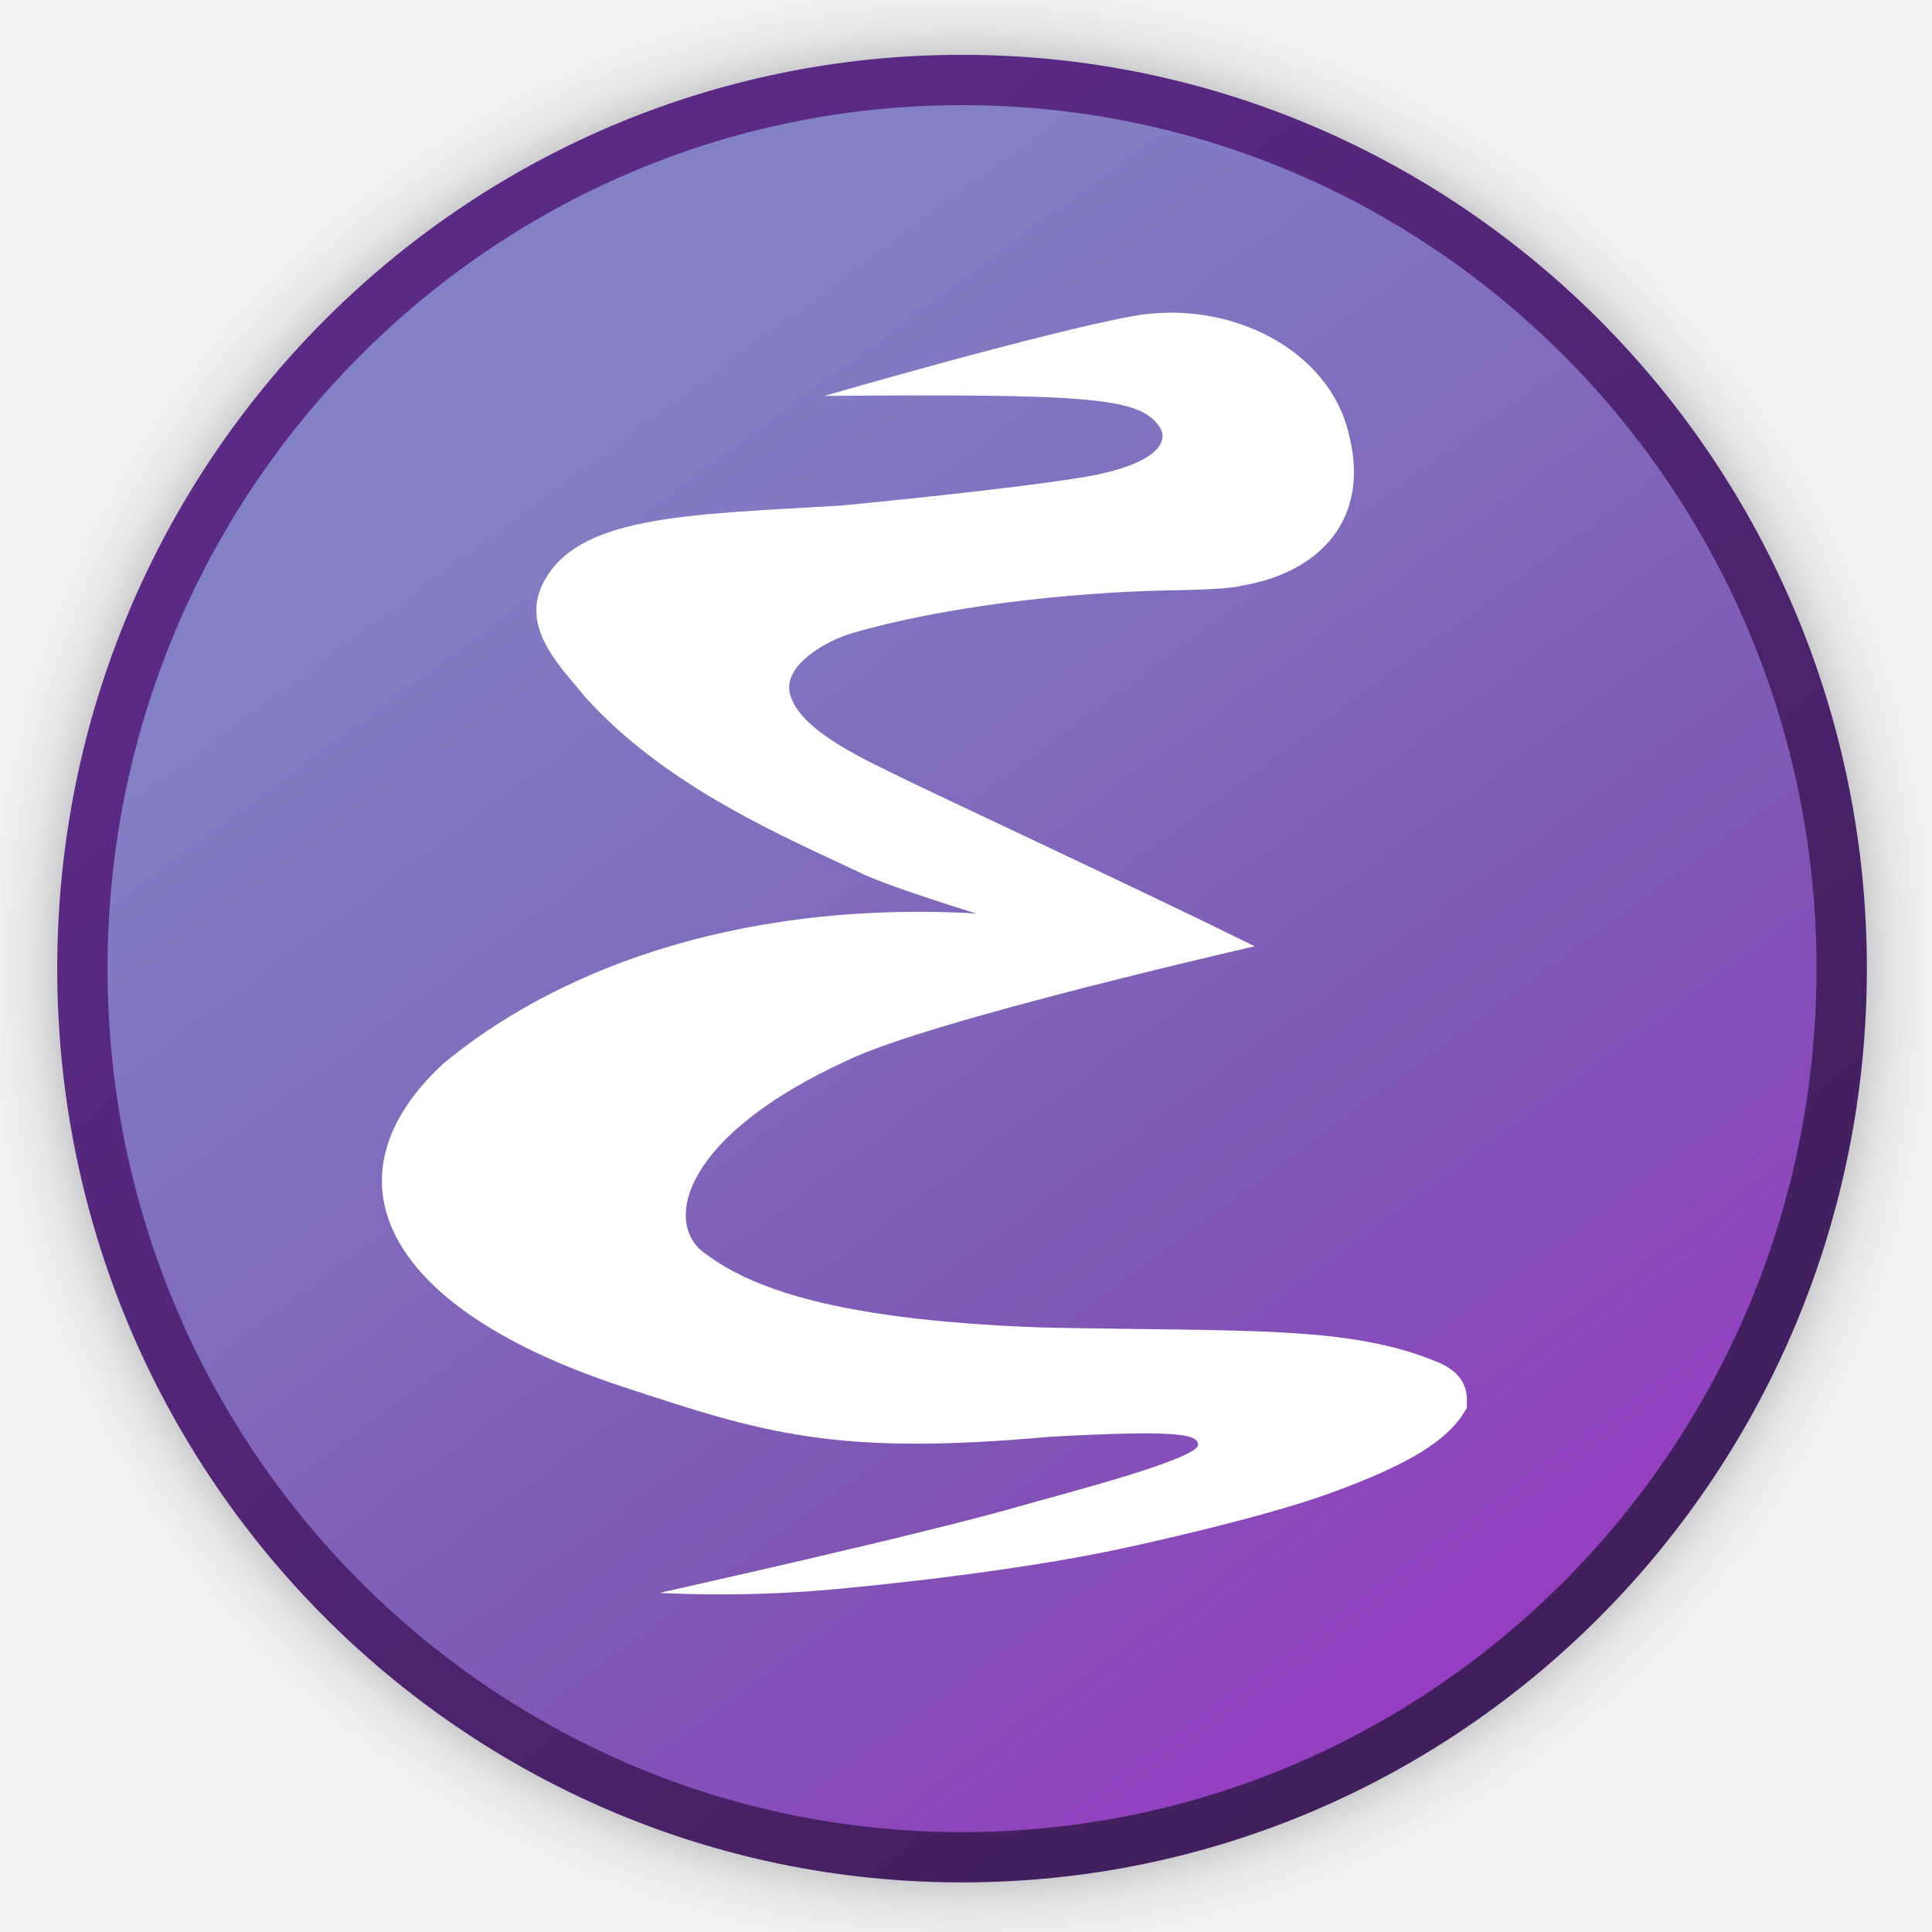
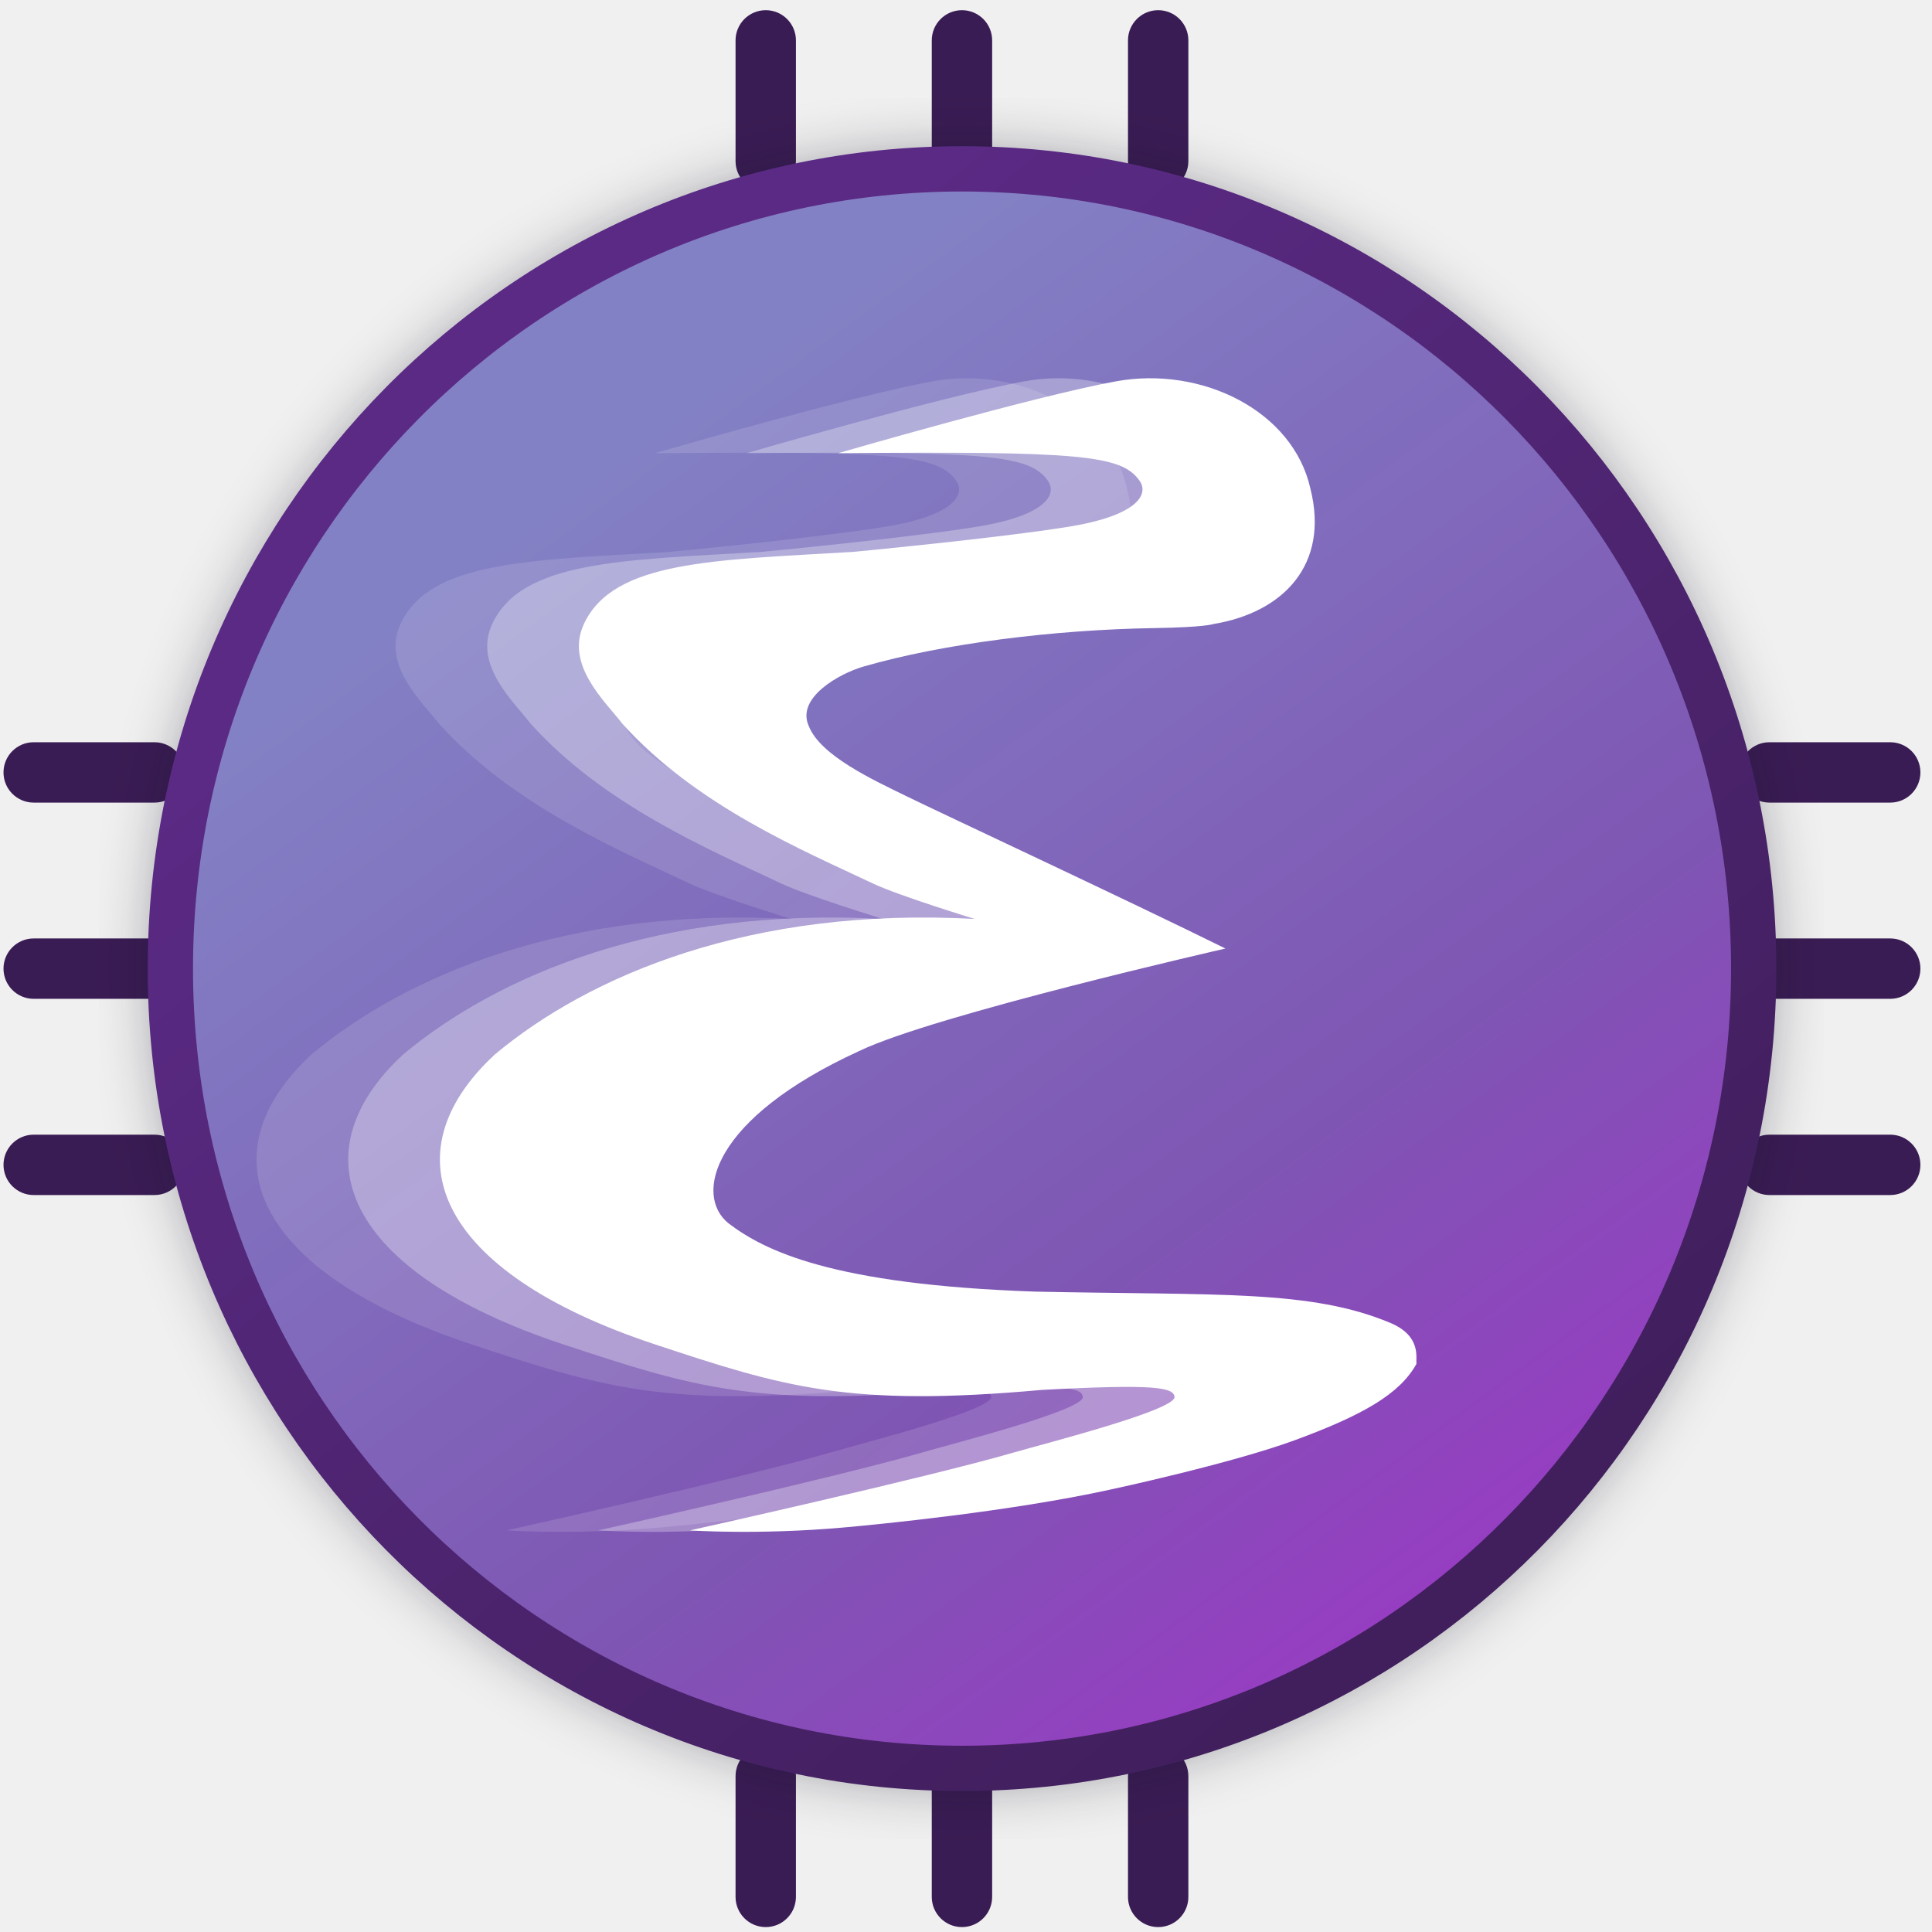
- <svg xmlns="http://www.w3.org/2000/svg" xmlns:xlink="http://www.w3.org/1999/xlink" xml:space="preserve" id="svg4768" viewBox="0.171 0.201 512 512" height="48" width="48" version="1.0">
-   <defs id="defs4770">
+ <svg xmlns="http://www.w3.org/2000/svg" xmlns:xlink="http://www.w3.org/1999/xlink" viewBox="0.171 0.201 512 512">
+   <defs>
    <linearGradient id="linearGradient4292">
      <stop id="stop4294" offset="0" style="stop-color:#411f5d;stop-opacity:1" />
      <stop id="stop4296" offset="1" style="stop-color:#5b2a85;stop-opacity:1" />
    </linearGradient>
    <linearGradient id="linearGradient4284">
      <stop offset="0" style="stop-color:#8381c5;stop-opacity:1" id="stop4286" />
      <stop id="stop4290" style="stop-color:#7e55b3;stop-opacity:0.996" offset="0.566" />
      <stop offset="1" style="stop-color:#a52ecb;stop-opacity:0.992" id="stop4288" />
    </linearGradient>
-     <linearGradient id="linearGradient4898">
-       <stop id="stop4278" style="stop-color:#bab8db;stop-opacity:1" offset="0" />
-       <stop id="stop4280" style="stop-color:#5955a9;stop-opacity:0.992" offset="1" />
-     </linearGradient>
-     <linearGradient id="linearGradient3294">
-       <stop offset="0" style="stop-color:#6376e6;stop-opacity:1" id="stop3296" />
-       <stop offset="0.501" style="stop-color:#222989;stop-opacity:1" id="stop3302" />
-       <stop offset="1" style="stop-color:#00003d;stop-opacity:1" id="stop3298" />
-     </linearGradient>
-     <linearGradient id="linearGradient3284">
-       <stop offset="0" style="stop-color:#000000;stop-opacity:1" id="stop3286" />
-       <stop offset="0.848" style="stop-color:#000000;stop-opacity:0.498" id="stop3292" />
-       <stop offset="1" style="stop-color:#000000;stop-opacity:0" id="stop3288" />
-     </linearGradient>
-     <linearGradient id="linearGradient3274">
-       <stop offset="0" style="stop-color:#000000;stop-opacity:1" id="stop3276" />
-       <stop offset="1" style="stop-color:#000000;stop-opacity:0" id="stop3278" />
-     </linearGradient>
-     <linearGradient id="linearGradient3262">
-       <stop offset="0" style="stop-color:#000000;stop-opacity:1" id="stop3264" />
-       <stop offset="1" style="stop-color:#000000;stop-opacity:0" id="stop3266" />
-     </linearGradient>
-     <linearGradient id="linearGradient3242">
-       <stop offset="0" style="stop-color:#282828;stop-opacity:1" id="stop3244" />
-       <stop offset="0.393" style="stop-color:#808080;stop-opacity:1" id="stop3252" />
-       <stop offset="1" style="stop-color:#d9d9d9;stop-opacity:1" id="stop3246" />
-     </linearGradient>
-     <linearGradient id="linearGradient3202">
-       <stop offset="0" style="stop-color:#2b2b2b;stop-opacity:1" id="stop3204" />
-       <stop offset="0.5" style="stop-color:#828383;stop-opacity:1" id="stop3250" />
-       <stop offset="1" style="stop-color:#dadbdb;stop-opacity:1" id="stop3206" />
-     </linearGradient>
-     <linearGradient id="linearGradient4966">
-       <stop offset="0" style="stop-color:#b6b3d8;stop-opacity:1" id="stop4968" />
-       <stop offset="1" style="stop-color:#b6b3d8;stop-opacity:0" id="stop4970" />
-     </linearGradient>
-     <linearGradient id="linearGradient4938">
-       <stop offset="0" style="stop-color:#000000;stop-opacity:1" id="stop4940" />
-       <stop offset="1" style="stop-color:#000000;stop-opacity:0" id="stop4942" />
-     </linearGradient>
-     <linearGradient id="linearGradient4282">
-       <stop offset="0" style="stop-color:#bab8db;stop-opacity:1" id="stop4900" />
-       <stop offset="1" style="stop-color:#5955a9;stop-opacity:0.992" id="stop4902" />
-     </linearGradient>
-     <linearGradient id="linearGradient4876">
-       <stop offset="0" style="stop-color:#d3d2e8;stop-opacity:1" id="stop4878" />
-       <stop offset="1" style="stop-color:#5955a9;stop-opacity:0.992" id="stop4880" />
-     </linearGradient>
-     <radialGradient gradientTransform="matrix(0.6817439,0,0,0.5905355,-3.852371,-28.93527)" gradientUnits="userSpaceOnUse" xlink:href="#linearGradient4898" id="radialGradient4892" fy="-108.969" fx="20.952" r="266.765" cy="-108.969" cx="20.952" />
-     <radialGradient gradientTransform="matrix(1,0,0,0.1854103,0,383.8849)" gradientUnits="userSpaceOnUse" xlink:href="#linearGradient4938" id="radialGradient4944" fy="471.262" fx="233.888" r="170.494" cy="471.262" cx="233.888" />
-     <radialGradient gradientTransform="matrix(1,0,0,0.9121621,0,32.65495)" gradientUnits="userSpaceOnUse" xlink:href="#linearGradient4966" id="radialGradient4972" fy="371.764" fx="299.701" r="76.696" cy="371.764" cx="299.701" />
-     <radialGradient gradientTransform="matrix(0.414705,0.3300575,-0.5059004,0.6356454,346.9531,49.47959)" gradientUnits="userSpaceOnUse" xlink:href="#linearGradient3202" id="radialGradient3210" fy="390.452" fx="289.441" r="17.677" cy="390.452" cx="289.441" />
-     <radialGradient gradientTransform="matrix(0.414705,0.3300575,-0.5059004,0.6356454,448.4101,-65.39807)" gradientUnits="userSpaceOnUse" xlink:href="#linearGradient3202" id="radialGradient3238" fy="382.148" fx="283.507" r="17.677" cy="382.148" cx="283.507" />
-     <radialGradient gradientTransform="matrix(-6.5565014e-2,-5.9721765e-2,1.687102,-1.85217,171.9077,540.5147)" gradientUnits="userSpaceOnUse" xlink:href="#linearGradient3242" id="radialGradient3248" fy="181.19" fx="418.456" r="63.069" cy="181.19" cx="418.456" />
-     <radialGradient gradientTransform="matrix(0.4055116,-3.3440123e-2,0.1034174,4.398869,177.2325,-1191.665)" gradientUnits="userSpaceOnUse" xlink:href="#linearGradient3262" id="radialGradient3268" fy="357.336" fx="354.517" r="33.712" cy="357.336" cx="354.517" />
-     <radialGradient gradientTransform="matrix(-0.1339874,-0.1146812,0.3079048,-0.3597394,444.2359,395.0385)" gradientUnits="userSpaceOnUse" xlink:href="#linearGradient3274" id="radialGradient3280" fy="223.555" fx="510.585" r="132.283" cy="223.555" cx="510.585" />
-     <radialGradient gradientTransform="matrix(-1.249757,1.37983,-9.6289463e-2,-7.2974479e-2,674.3826,-70.59068)" gradientUnits="userSpaceOnUse" xlink:href="#linearGradient3284" id="radialGradient3290" fy="-158.178" fx="284.467" r="110.297" cy="-158.178" cx="284.467" />
-     <radialGradient gradientTransform="matrix(-0.1008165,-8.0872321e-2,1.074531,-1.339525,13.84329,784.7929)" gradientUnits="userSpaceOnUse" xlink:href="#linearGradient3294" id="radialGradient3300" fy="356.623" fx="425.51" r="143.342" cy="356.623" cx="425.51" />
    <filter height="1.088" y="-0.044" width="1.089" x="-0.045" id="filter4350" style="color-interpolation-filters:sRGB">
      <feGaussianBlur id="feGaussianBlur4352" stdDeviation="8.785" />
    </filter>
    <linearGradient y2="300.74" x2="236.614" y1="-161.851" x1="-122.202" spreadMethod="pad" gradientTransform="matrix(0.8738584,0,0,0.8281806,246.0076,250.2814)" gradientUnits="userSpaceOnUse" id="linearGradient4245" xlink:href="#linearGradient4284" />
    <linearGradient y2="66.018" x2="173.945" y1="396.607" x1="447.809" gradientTransform="matrix(0.9868496,0,0,0.9868496,3.034419,2.52504)" gradientUnits="userSpaceOnUse" id="linearGradient4247" xlink:href="#linearGradient4292" />
+     <clipPath id="circ">
+       <path d="m 488.238,256.895 c 0,130.061 -104.369,235.497 -233.115,235.497 -128.746,0 -233.115,-105.435 -233.115,-235.497 0,-130.061 104.369,-235.497 233.115,-235.497 128.746,0 233.115,105.435 233.115,235.497 z" />
+     </clipPath>
  </defs>
-   <rect style="fill:none;display:none" id="rect4772" y="0.201" x="0.171" height="512" width="512" />
-   <g style="display:none" id="g4788">
-     <g style="display:inline" id="g4790" />
+   <g>
+     <rect x="195.1" y="2.9" width="16" height="48" rx="8" fill="#3a1c54" />
+     <rect x="247.1" y="2.9" width="16" height="48" rx="8" fill="#3a1c54" />
+     <rect x="299.1" y="2.9" width="16" height="48" rx="8" fill="#3a1c54" />
+     <rect x="461.1" y="196.9" width="48" height="16" rx="8" fill="#3a1c54" />
+     <rect x="461.1" y="248.9" width="48" height="16" rx="8" fill="#3a1c54" />
+     <rect x="461.1" y="300.9" width="48" height="16" rx="8" fill="#3a1c54" />
+     <rect x="195.1" y="462.9" width="16" height="48" rx="8" fill="#3a1c54" />
+     <rect x="247.1" y="462.9" width="16" height="48" rx="8" fill="#3a1c54" />
+     <rect x="299.1" y="462.9" width="16" height="48" rx="8" fill="#3a1c54" />
+     <rect x="1.1" y="196.9" width="48" height="16" rx="8" fill="#3a1c54" />
+     <rect x="1.1" y="248.9" width="48" height="16" rx="8" fill="#3a1c54" />
+     <rect x="1.1" y="300.9" width="48" height="16" rx="8" fill="#3a1c54" />
  </g>
-   <g style="display:none" id="g4806">
-     <g style="display:inline" id="g4808">
-       <path style="fill:#050505;display:none" id="path4810" d="M 349.098,256.651 C 348.833,256.397 386.735,284.256 388.519,281.663 C 394.881,272.411 470.565,188.526 473.303,165.427 C 473.545,163.424 472.787,161.331 472.787,161.331 C 472.787,161.331 471.597,161.187 466.462,157.017 C 463.77,154.825 460.979,152.436 460.979,152.436 C 444.925,153.434 403.094,193.995 349.917,256.004" />
+   <g transform="translate(255.1,256.9) scale(0.90) translate(-255.1,-256.9)">
+     <path d="m 491.669,257.759 c 0,131.794 -105.76,238.635 -236.222,238.635 -130.462,0 -236.222,-106.84 -236.222,-238.635 0,-131.794 105.76,-238.635 236.222,-238.635 130.462,0 236.222,106.84 236.222,238.635 z" transform="matrix(0.9868496,0,0,0.9868496,3.034404,2.52504)" style="opacity:0.405;fill:#211f46;stroke:#0a0b1b;stroke-width:8.533;filter:url(#filter4350)" />
+     <path d="m 488.238,256.895 c 0,130.061 -104.369,235.497 -233.115,235.497 -128.746,0 -233.115,-105.435 -233.115,-235.497 0,-130.061 104.369,-235.497 233.115,-235.497 128.746,0 233.115,105.435 233.115,235.497 z" style="fill:url(#linearGradient4245);stroke:url(#linearGradient4247);stroke-width:13.338" />
+     <g clip-path="url(#circ)">
+       <path d="m 175,422.311 c 0,0 19.738,1.396 45.131,-0.842 10.283,-0.906 49.327,-4.741 78.517,-11.143 0,0 35.59,-7.617 54.63,-14.633 19.922,-7.342 30.764,-13.573 35.643,-22.402 -0.213,-1.809 1.502,-8.224 -7.685,-12.078 -23.489,-9.852 -50.73,-8.07 -104.634,-9.213 -59.777,-2.054 -79.663,-12.06 -90.256,-20.118 -10.158,-8.175 -5.05,-30.793 38.474,-50.715 21.924,-10.609 107.871,-30.187 107.871,-30.187 -28.945,-14.307 -82.919,-39.459 -94.013,-44.89 -9.731,-4.763 -25.303,-11.936 -28.678,-20.614 -3.827,-8.331 9.038,-15.507 16.225,-17.562 23.145,-6.676 55.818,-10.825 85.555,-11.291 14.947,-0.234 17.373,-1.196 17.373,-1.196 20.624,-3.421 34.201,-17.532 28.545,-39.879 -5.078,-22.81 -31.862,-36.214 -57.314,-31.574 -23.968,4.37 -81.738,21.15 -81.738,21.15 71.407,-0.618 83.359,0.574 88.697,8.037 3.152,4.407 -1.432,10.451 -20.477,13.561 -20.733,3.386 -63.831,7.464 -63.831,7.464 -41.345,2.455 -70.468,2.62 -79.203,21.113 -5.707,12.082 6.085,22.763 11.254,29.449 21.841,24.289 53.388,37.389 73.695,47.036 7.641,3.63 30.059,10.484 30.059,10.484 -65.878,-3.623 -113.4,16.605 -141.276,39.896 -31.529,29.163 -17.581,63.924 47.012,85.327 38.152,12.642 57.072,18.587 113.981,13.462 33.52,-1.807 38.804,-0.732 39.138,2.019 0.47,3.872 -37.231,13.492 -47.524,16.461 -26.185,7.553 -94.828,22.804 -95.171,22.878 z" fill="#ffffff" opacity="0.13" transform="translate(-54,0)" />
+       <path d="m 175,422.311 c 0,0 19.738,1.396 45.131,-0.842 10.283,-0.906 49.327,-4.741 78.517,-11.143 0,0 35.59,-7.617 54.63,-14.633 19.922,-7.342 30.764,-13.573 35.643,-22.402 -0.213,-1.809 1.502,-8.224 -7.685,-12.078 -23.489,-9.852 -50.73,-8.07 -104.634,-9.213 -59.777,-2.054 -79.663,-12.06 -90.256,-20.118 -10.158,-8.175 -5.05,-30.793 38.474,-50.715 21.924,-10.609 107.871,-30.187 107.871,-30.187 -28.945,-14.307 -82.919,-39.459 -94.013,-44.89 -9.731,-4.763 -25.303,-11.936 -28.678,-20.614 -3.827,-8.331 9.038,-15.507 16.225,-17.562 23.145,-6.676 55.818,-10.825 85.555,-11.291 14.947,-0.234 17.373,-1.196 17.373,-1.196 20.624,-3.421 34.201,-17.532 28.545,-39.879 -5.078,-22.81 -31.862,-36.214 -57.314,-31.574 -23.968,4.37 -81.738,21.15 -81.738,21.15 71.407,-0.618 83.359,0.574 88.697,8.037 3.152,4.407 -1.432,10.451 -20.477,13.561 -20.733,3.386 -63.831,7.464 -63.831,7.464 -41.345,2.455 -70.468,2.62 -79.203,21.113 -5.707,12.082 6.085,22.763 11.254,29.449 21.841,24.289 53.388,37.389 73.695,47.036 7.641,3.63 30.059,10.484 30.059,10.484 -65.878,-3.623 -113.4,16.605 -141.276,39.896 -31.529,29.163 -17.581,63.924 47.012,85.327 38.152,12.642 57.072,18.587 113.981,13.462 33.52,-1.807 38.804,-0.732 39.138,2.019 0.47,3.872 -37.231,13.492 -47.524,16.461 -26.185,7.553 -94.828,22.804 -95.171,22.878 z" fill="#ffffff" opacity="0.30" transform="translate(-27,0)" />
+       <path d="m 175,422.311 c 0,0 19.738,1.396 45.131,-0.842 10.283,-0.906 49.327,-4.741 78.517,-11.143 0,0 35.59,-7.617 54.63,-14.633 19.922,-7.342 30.764,-13.573 35.643,-22.402 -0.213,-1.809 1.502,-8.224 -7.685,-12.078 -23.489,-9.852 -50.73,-8.07 -104.634,-9.213 -59.777,-2.054 -79.663,-12.06 -90.256,-20.118 -10.158,-8.175 -5.05,-30.793 38.474,-50.715 21.924,-10.609 107.871,-30.187 107.871,-30.187 -28.945,-14.307 -82.919,-39.459 -94.013,-44.89 -9.731,-4.763 -25.303,-11.936 -28.678,-20.614 -3.827,-8.331 9.038,-15.507 16.225,-17.562 23.145,-6.676 55.818,-10.825 85.555,-11.291 14.947,-0.234 17.373,-1.196 17.373,-1.196 20.624,-3.421 34.201,-17.532 28.545,-39.879 -5.078,-22.81 -31.862,-36.214 -57.314,-31.574 -23.968,4.37 -81.738,21.15 -81.738,21.15 71.407,-0.618 83.359,0.574 88.697,8.037 3.152,4.407 -1.432,10.451 -20.477,13.561 -20.733,3.386 -63.831,7.464 -63.831,7.464 -41.345,2.455 -70.468,2.62 -79.203,21.113 -5.707,12.082 6.085,22.763 11.254,29.449 21.841,24.289 53.388,37.389 73.695,47.036 7.641,3.63 30.059,10.484 30.059,10.484 -65.878,-3.623 -113.4,16.605 -141.276,39.896 -31.529,29.163 -17.581,63.924 47.012,85.327 38.152,12.642 57.072,18.587 113.981,13.462 33.52,-1.807 38.804,-0.732 39.138,2.019 0.47,3.872 -37.231,13.492 -47.524,16.461 -26.185,7.553 -94.828,22.804 -95.171,22.878 z" fill="#ffffff" />
    </g>
  </g>
-   <path style="opacity:0.405;fill:#211f46;fill-opacity:0.996;stroke:#0a0b1b;stroke-width:8.533;stroke-miterlimit:4;stroke-dasharray:none;stroke-opacity:1;filter:url(#filter4350)" id="path4233" d="m 491.669,257.759 c 0,131.794 -105.76,238.635 -236.222,238.635 -130.462,0 -236.222,-106.84 -236.222,-238.635 0,-131.794 105.76,-238.635 236.222,-238.635 130.462,0 236.222,106.84 236.222,238.635 z" transform="matrix(0.9868496,0,0,0.9868496,3.034404,2.52504)" />
-   <path d="m 488.238,256.895 c 0,130.061 -104.369,235.497 -233.115,235.497 -128.746,0 -233.115,-105.435 -233.115,-235.497 0,-130.061 104.369,-235.497 233.115,-235.497 128.746,0 233.115,105.435 233.115,235.497 z" id="path4235" style="opacity:1;fill:url(#linearGradient4245);fill-opacity:1;stroke:url(#linearGradient4247);stroke-width:13.338;stroke-miterlimit:4;stroke-dasharray:none;stroke-opacity:1" />
-   <path d="m 175,422.311 c 0,0 19.738,1.396 45.131,-0.842 10.283,-0.906 49.327,-4.741 78.517,-11.143 0,0 35.59,-7.617 54.63,-14.633 19.922,-7.342 30.764,-13.573 35.643,-22.402 -0.213,-1.809 1.502,-8.224 -7.685,-12.078 -23.489,-9.852 -50.73,-8.07 -104.634,-9.213 -59.777,-2.054 -79.663,-12.06 -90.256,-20.118 -10.158,-8.175 -5.05,-30.793 38.474,-50.715 21.924,-10.609 107.871,-30.187 107.871,-30.187 -28.945,-14.307 -82.919,-39.459 -94.013,-44.89 -9.731,-4.763 -25.303,-11.936 -28.678,-20.614 -3.827,-8.331 9.038,-15.507 16.225,-17.562 23.145,-6.676 55.818,-10.825 85.555,-11.291 14.947,-0.234 17.373,-1.196 17.373,-1.196 20.624,-3.421 34.201,-17.532 28.545,-39.879 -5.078,-22.81 -31.862,-36.214 -57.314,-31.574 -23.968,4.37 -81.738,21.15 -81.738,21.15 71.407,-0.618 83.359,0.574 88.697,8.037 3.152,4.407 -1.432,10.451 -20.477,13.561 -20.733,3.386 -63.831,7.464 -63.831,7.464 -41.345,2.455 -70.468,2.62 -79.203,21.113 -5.707,12.082 6.085,22.763 11.254,29.449 21.841,24.289 53.388,37.389 73.695,47.036 7.641,3.63 30.059,10.484 30.059,10.484 -65.878,-3.623 -113.4,16.605 -141.276,39.896 -31.529,29.163 -17.581,63.924 47.012,85.327 38.152,12.642 57.072,18.587 113.981,13.462 33.52,-1.807 38.804,-0.732 39.138,2.019 0.47,3.872 -37.231,13.492 -47.524,16.461 -26.185,7.553 -94.828,22.804 -95.171,22.878 z" id="path4237" style="fill:#ffffff;fill-opacity:1;fill-rule:evenodd;stroke:#000000;stroke-width:0;stroke-linecap:butt;stroke-linejoin:miter;stroke-miterlimit:4;stroke-dasharray:none;stroke-opacity:1" />
</svg>
